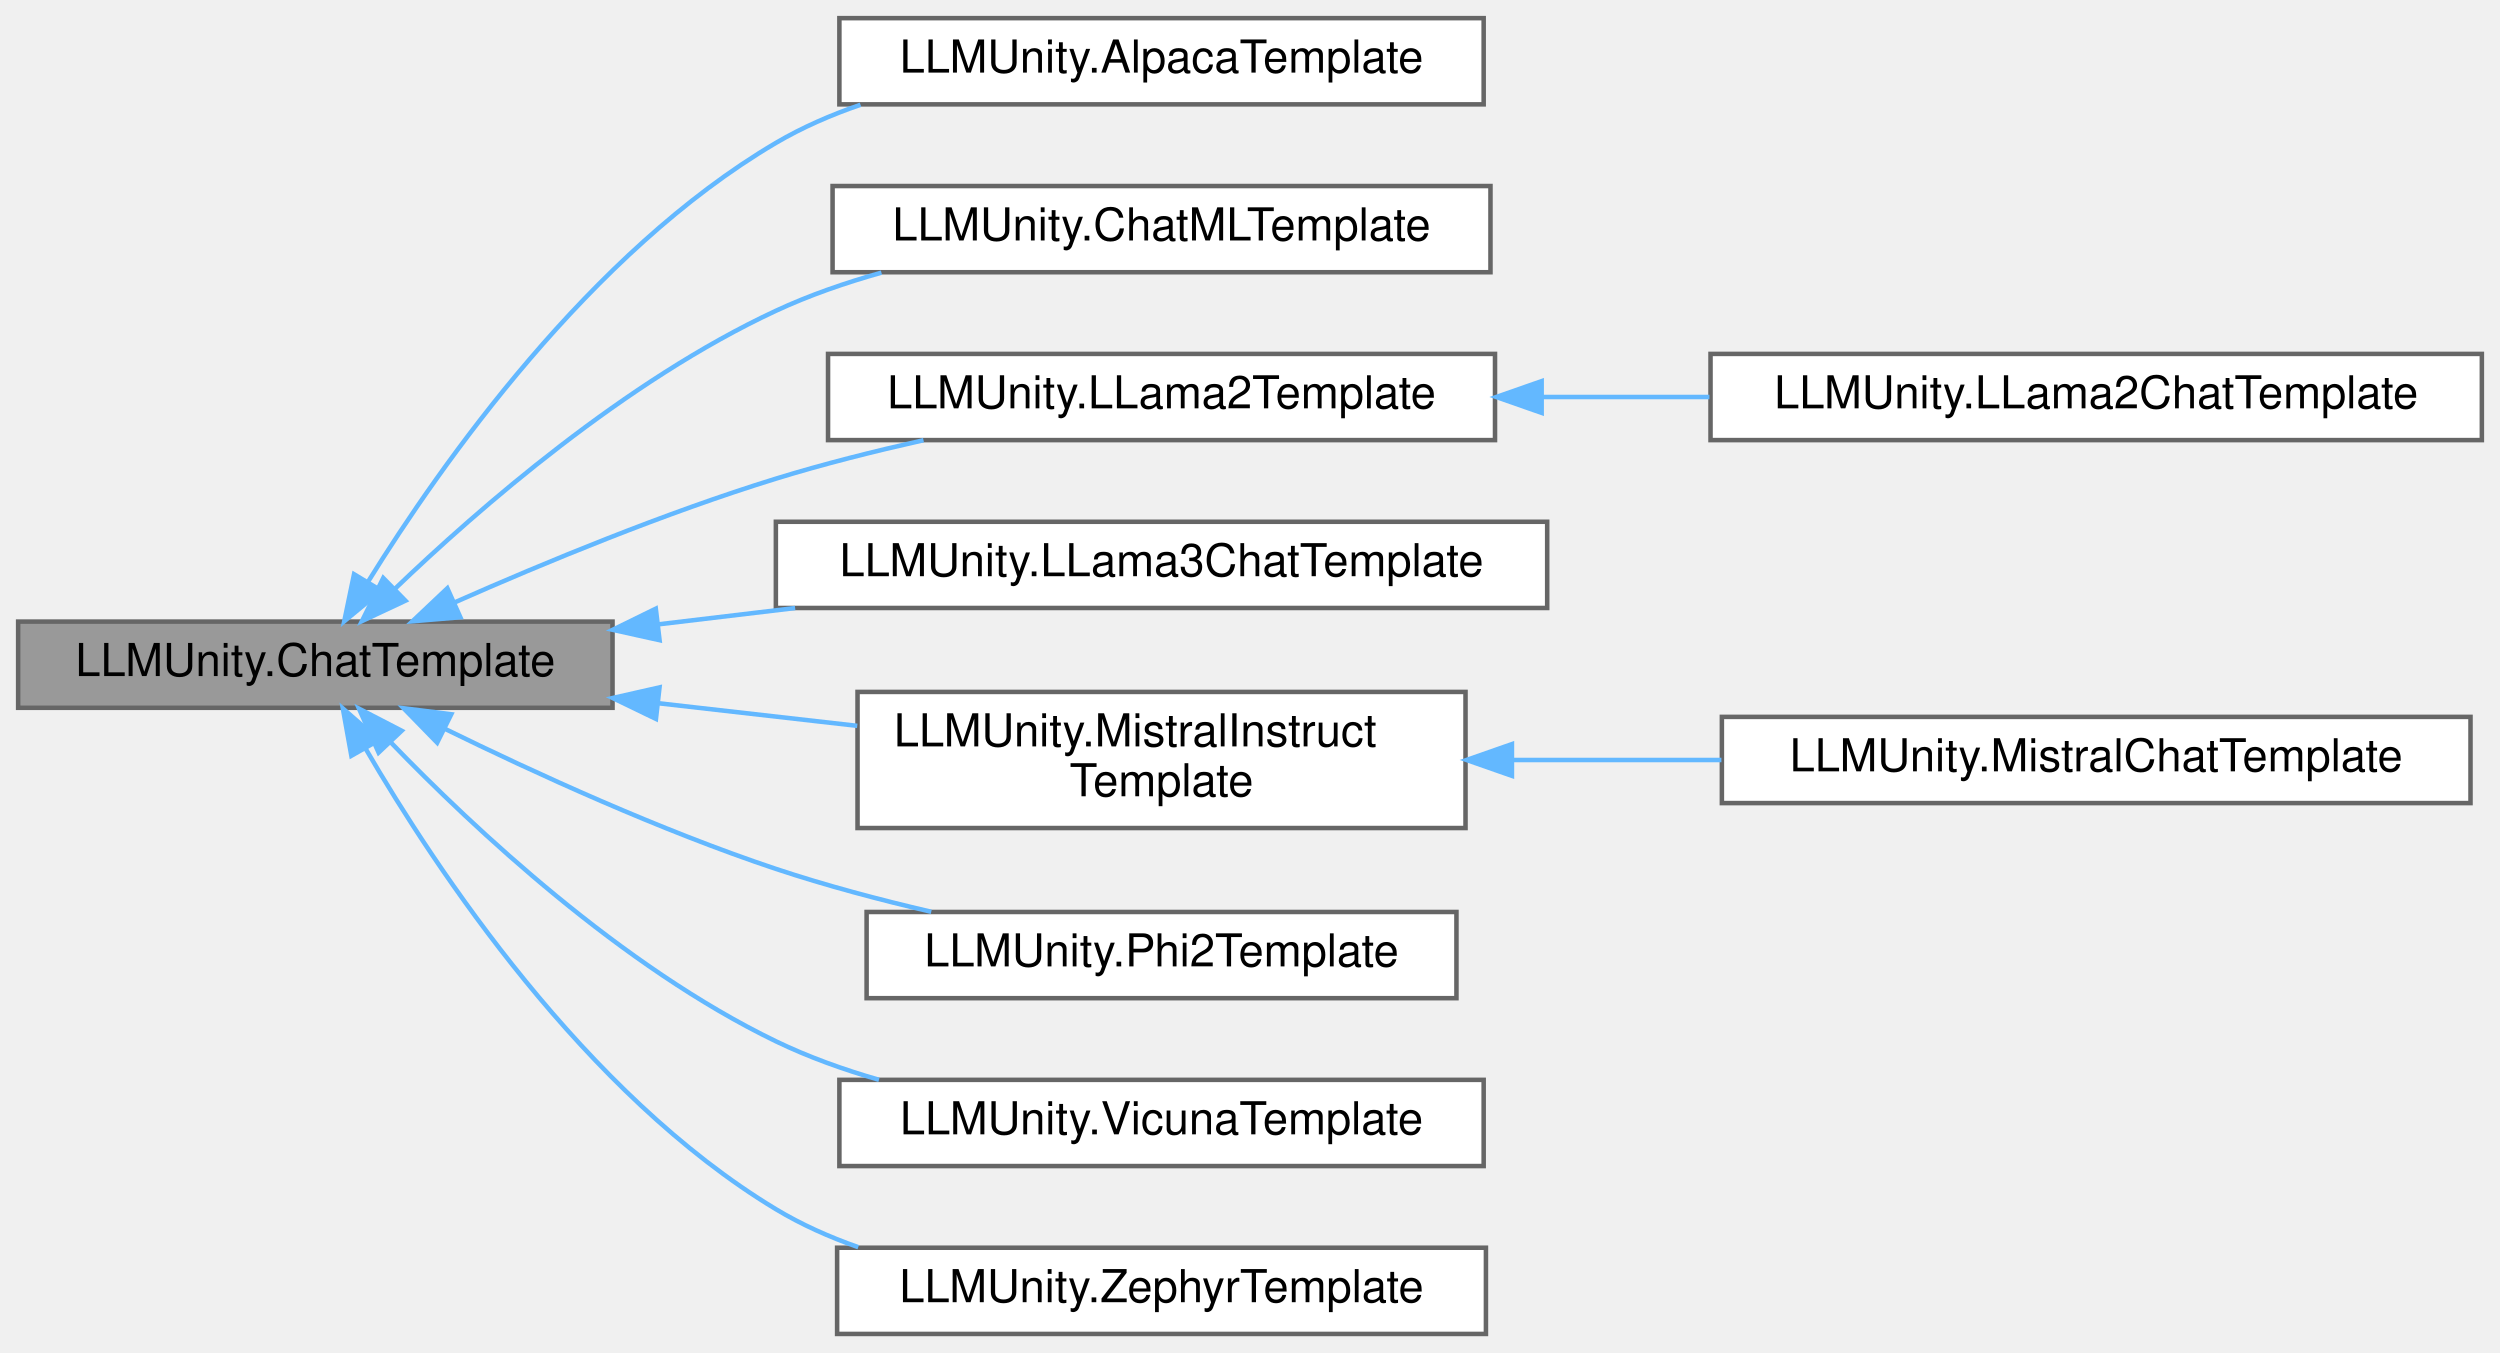
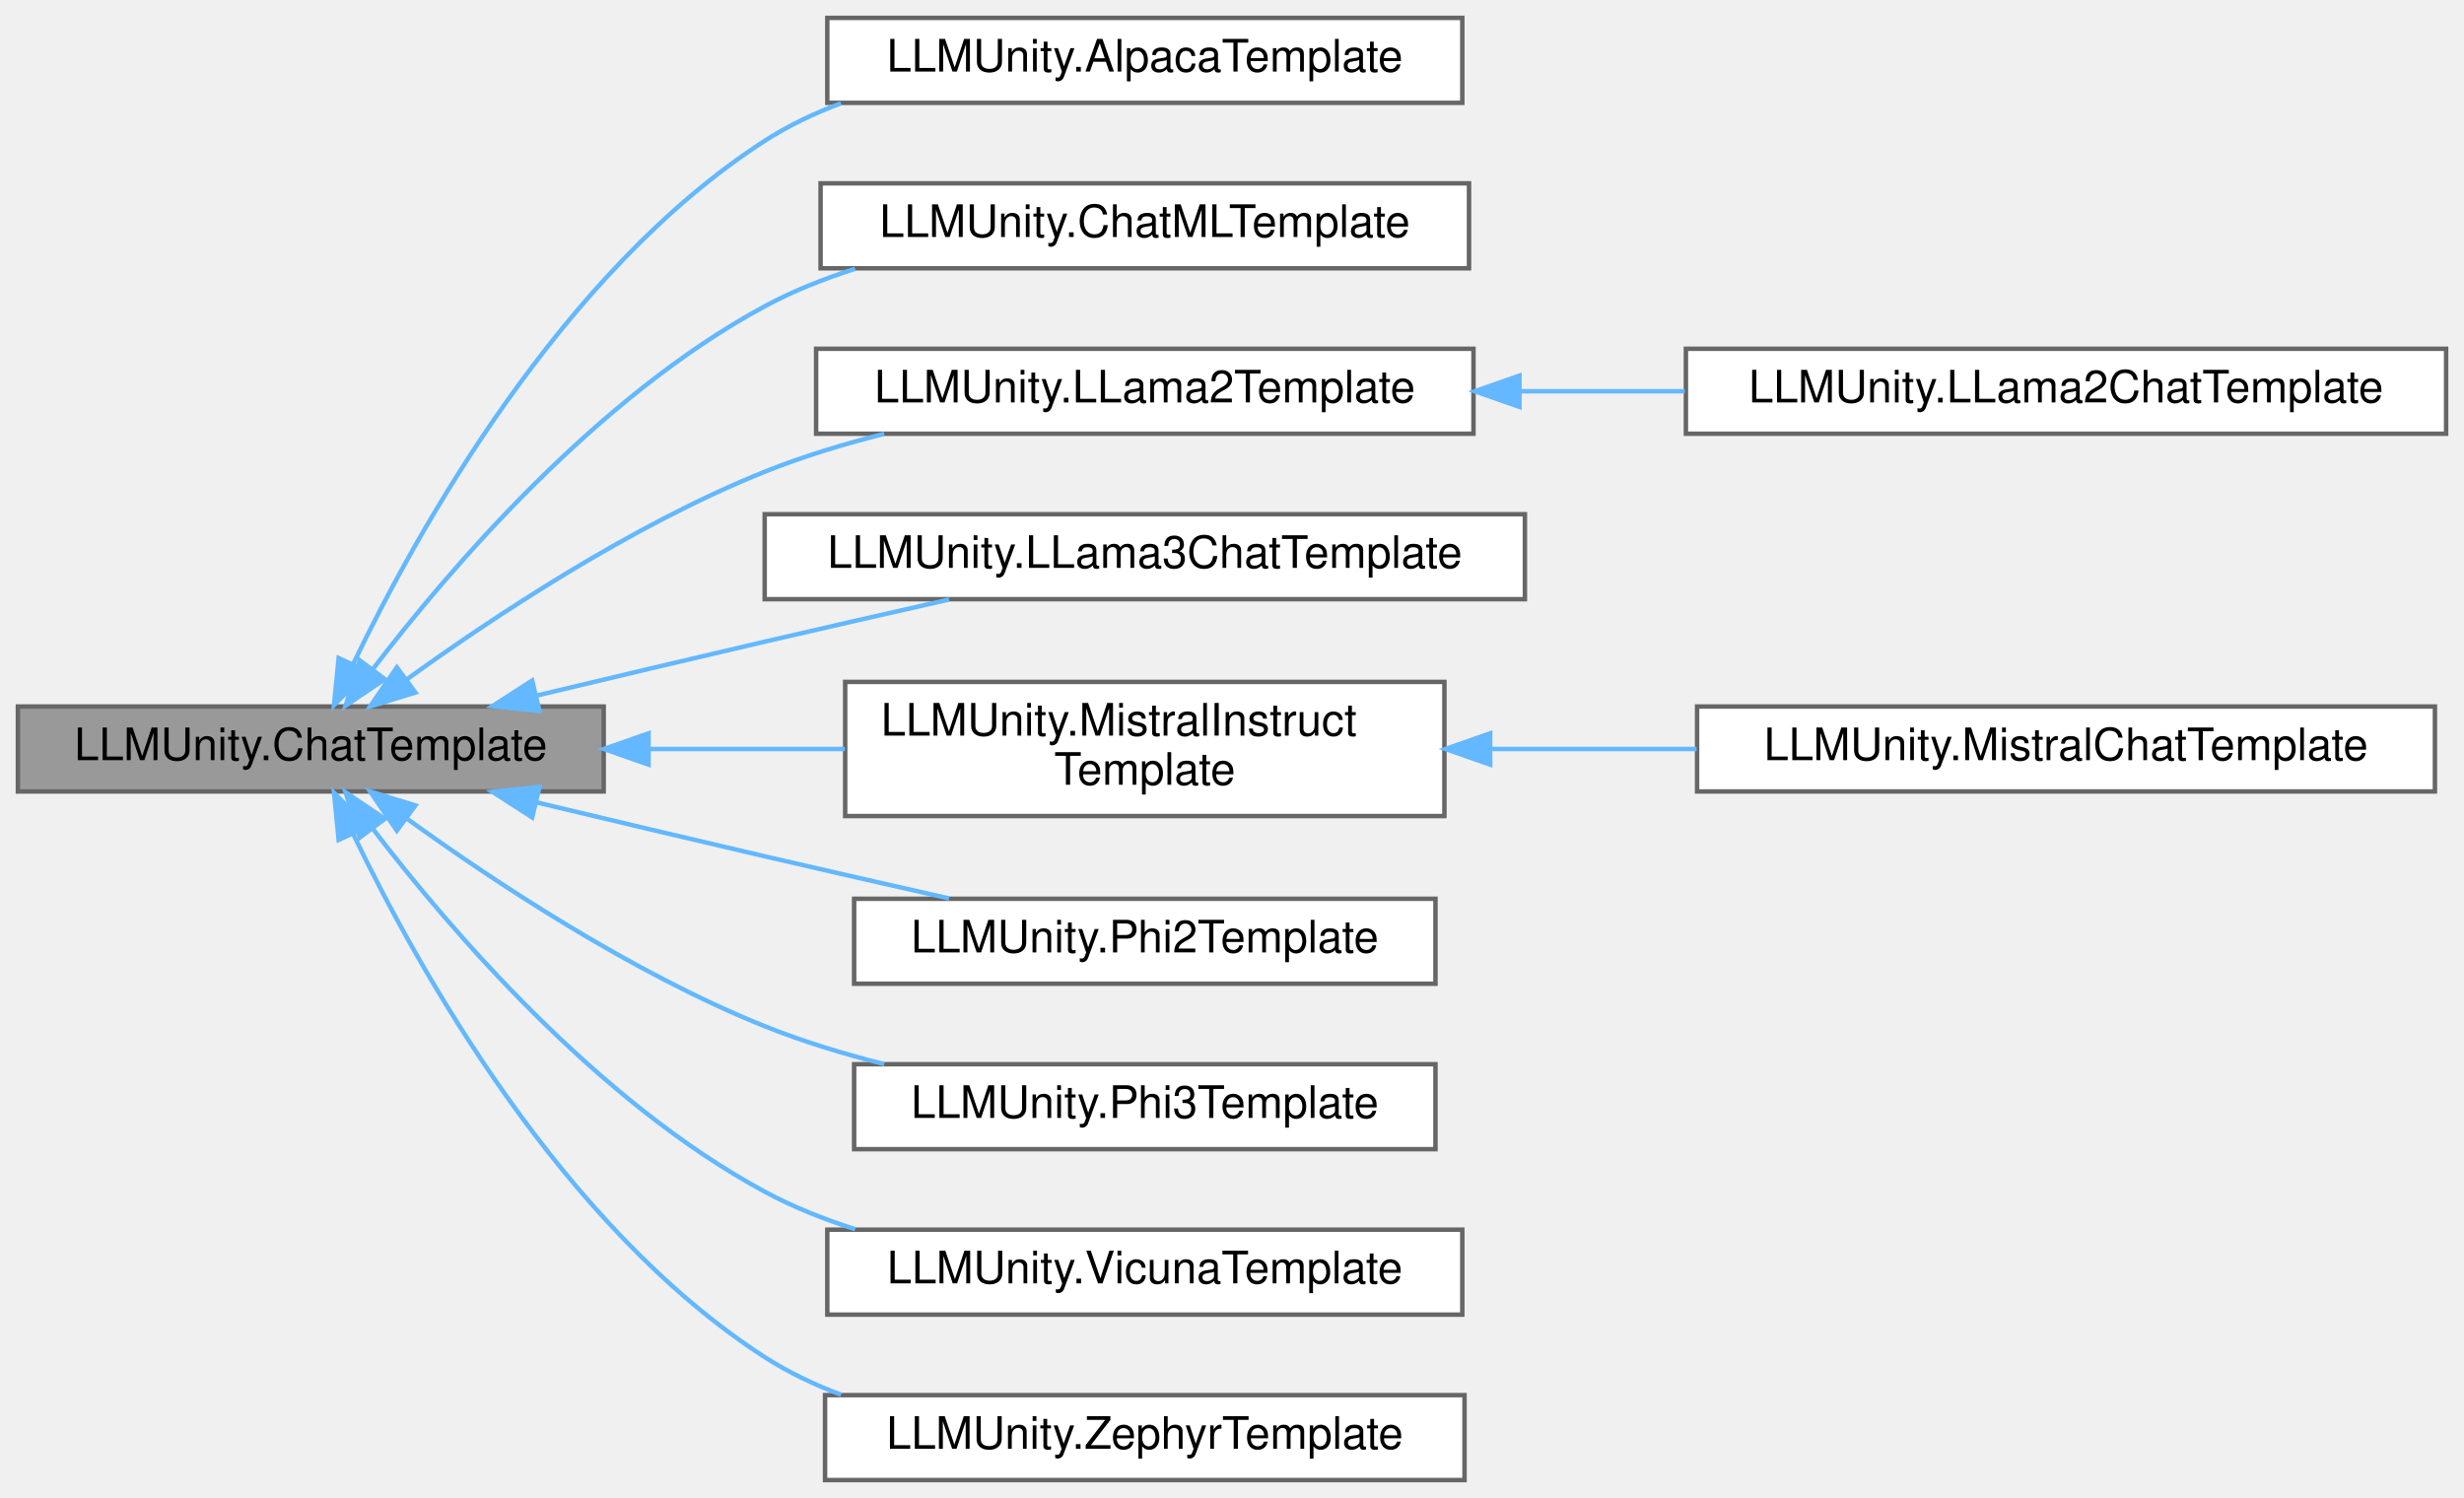
- <svg xmlns="http://www.w3.org/2000/svg" xmlns:xlink="http://www.w3.org/1999/xlink" width="551pt" height="298pt" viewBox="0.00 0.00 551.00 298.00">
-   <g id="graph0" class="graph" transform="scale(1 1) rotate(0) translate(4 294)">
+ <svg xmlns="http://www.w3.org/2000/svg" xmlns:xlink="http://www.w3.org/1999/xlink" width="551pt" height="335pt" viewBox="0.00 0.00 551.00 335.00">
+   <g id="graph0" class="graph" transform="scale(1 1) rotate(0) translate(4 331)">
    <g id="Node000001" class="node">
      <g id="a_Node000001">
        <a xlink:title="Class implementing the skeleton of a chat template.">
-           <polygon fill="#999999" stroke="#666666" points="131,-157 0,-157 0,-138 131,-138 131,-157" />
-           <text text-anchor="middle" x="65.5" y="-145" font-family="Helvetica,sans-Serif" font-size="10.00">LLMUnity.ChatTemplate</text>
+           <polygon fill="#999999" stroke="#666666" points="131,-173 0,-173 0,-154 131,-154 131,-173" />
+           <text text-anchor="middle" x="65.5" y="-161" font-family="Helvetica,sans-Serif" font-size="10.00">LLMUnity.ChatTemplate</text>
        </a>
      </g>
    </g>
    <g id="Node000002" class="node">
      <g id="a_Node000002">
        <a xlink:href="classLLMUnity_1_1AlpacaTemplate.html" target="_top" xlink:title="Class implementing the Alpaca template.">
-           <polygon fill="white" stroke="#666666" points="323,-290 181,-290 181,-271 323,-271 323,-290" />
-           <text text-anchor="middle" x="252" y="-278" font-family="Helvetica,sans-Serif" font-size="10.00">LLMUnity.AlpacaTemplate</text>
+           <polygon fill="white" stroke="#666666" points="323,-327 181,-327 181,-308 323,-308 323,-327" />
+           <text text-anchor="middle" x="252" y="-315" font-family="Helvetica,sans-Serif" font-size="10.00">LLMUnity.AlpacaTemplate</text>
        </a>
      </g>
    </g>
    <g id="edge1_Node000001_Node000002" class="edge">
      <g id="a_edge1_Node000001_Node000002">
        <a xlink:title=" ">
-           <path fill="none" stroke="#63b8ff" d="M77.17,-165.87C93.21,-191.74 126.07,-238.42 167,-262.5 172.78,-265.9 179.13,-268.67 185.66,-270.91" />
-           <polygon fill="#63b8ff" stroke="#63b8ff" points="80.03,-163.82 71.87,-157.07 74.03,-167.44 80.03,-163.82" />
+           <path fill="none" stroke="#63b8ff" d="M75.04,-182.64C89.45,-212.6 121.53,-270.18 167,-299.5 172.26,-302.89 178.06,-305.66 184.08,-307.91" />
+           <polygon fill="#63b8ff" stroke="#63b8ff" points="78.08,-180.88 70.69,-173.29 71.73,-183.83 78.08,-180.88" />
        </a>
      </g>
    </g>
    <g id="Node000003" class="node">
      <g id="a_Node000003">
        <a xlink:href="classLLMUnity_1_1ChatMLTemplate.html" target="_top" xlink:title="Class implementing the ChatML template.">
-           <polygon fill="white" stroke="#666666" points="324.5,-253 179.5,-253 179.5,-234 324.5,-234 324.5,-253" />
-           <text text-anchor="middle" x="252" y="-241" font-family="Helvetica,sans-Serif" font-size="10.00">LLMUnity.ChatMLTemplate</text>
+           <polygon fill="white" stroke="#666666" points="324.5,-290 179.5,-290 179.5,-271 324.5,-271 324.5,-290" />
+           <text text-anchor="middle" x="252" y="-278" font-family="Helvetica,sans-Serif" font-size="10.00">LLMUnity.ChatMLTemplate</text>
        </a>
      </g>
    </g>
    <g id="edge2_Node000001_Node000003" class="edge">
      <g id="a_edge2_Node000001_Node000003">
        <a xlink:title=" ">
-           <path fill="none" stroke="#63b8ff" d="M82.92,-164.11C101.61,-182.04 133.88,-210.09 167,-225.5 174.3,-228.9 182.26,-231.66 190.27,-233.91" />
-           <polygon fill="#63b8ff" stroke="#63b8ff" points="85.36,-161.61 75.77,-157.11 80.47,-166.61 85.36,-161.61" />
+           <path fill="none" stroke="#63b8ff" d="M79.31,-181.27C96.57,-203.85 129.51,-242.29 167,-262.5 173.3,-265.9 180.19,-268.65 187.23,-270.89" />
+           <polygon fill="#63b8ff" stroke="#63b8ff" points="82.07,-179.12 73.29,-173.2 76.46,-183.31 82.07,-179.12" />
        </a>
      </g>
    </g>
    <g id="Node000004" class="node">
      <g id="a_Node000004">
        <a xlink:href="classLLMUnity_1_1LLama2Template.html" target="_top" xlink:title="Class implementing the LLama2 template.">
-           <polygon fill="white" stroke="#666666" points="325.5,-216 178.5,-216 178.5,-197 325.5,-197 325.5,-216" />
-           <text text-anchor="middle" x="252" y="-204" font-family="Helvetica,sans-Serif" font-size="10.00">LLMUnity.LLama2Template</text>
+           <polygon fill="white" stroke="#666666" points="325.5,-253 178.5,-253 178.5,-234 325.5,-234 325.5,-253" />
+           <text text-anchor="middle" x="252" y="-241" font-family="Helvetica,sans-Serif" font-size="10.00">LLMUnity.LLama2Template</text>
        </a>
      </g>
    </g>
    <g id="edge3_Node000001_Node000004" class="edge">
      <g id="a_edge3_Node000001_Node000004">
        <a xlink:title=" ">
-           <path fill="none" stroke="#63b8ff" d="M96.27,-161.26C116.01,-169.98 142.66,-180.99 167,-188.5 177.4,-191.71 188.7,-194.55 199.54,-196.98" />
-           <polygon fill="#63b8ff" stroke="#63b8ff" points="97.46,-157.96 86.9,-157.07 94.6,-164.35 97.46,-157.96" />
+           <path fill="none" stroke="#63b8ff" d="M86.9,-179.01C106.46,-193.14 137.3,-213.57 167,-225.5 175.44,-228.89 184.63,-231.69 193.73,-233.98" />
+           <polygon fill="#63b8ff" stroke="#63b8ff" points="88.89,-176.12 78.76,-173.01 84.74,-181.76 88.89,-176.12" />
        </a>
      </g>
    </g>
    <g id="Node000006" class="node">
      <g id="a_Node000006">
        <a xlink:href="classLLMUnity_1_1LLama3ChatTemplate.html" target="_top" xlink:title="Class implementing the LLama3 template for chat.">
-           <polygon fill="white" stroke="#666666" points="337,-179 167,-179 167,-160 337,-160 337,-179" />
-           <text text-anchor="middle" x="252" y="-167" font-family="Helvetica,sans-Serif" font-size="10.00">LLMUnity.LLama3ChatTemplate</text>
+           <polygon fill="white" stroke="#666666" points="337,-216 167,-216 167,-197 337,-197 337,-216" />
+           <text text-anchor="middle" x="252" y="-204" font-family="Helvetica,sans-Serif" font-size="10.00">LLMUnity.LLama3ChatTemplate</text>
        </a>
      </g>
    </g>
    <g id="edge5_Node000001_Node000006" class="edge">
      <g id="a_edge5_Node000001_Node000006">
        <a xlink:title=" ">
-           <path fill="none" stroke="#63b8ff" d="M141.22,-156.41C151.11,-157.59 161.28,-158.8 171.25,-159.99" />
-           <polygon fill="#63b8ff" stroke="#63b8ff" points="141.37,-152.9 131.03,-155.19 140.54,-159.85 141.37,-152.9" />
+           <path fill="none" stroke="#63b8ff" d="M115.94,-175.43C132.19,-179.32 150.36,-183.63 167,-187.5 180.4,-190.61 195.02,-193.94 208.24,-196.93" />
+           <polygon fill="#63b8ff" stroke="#63b8ff" points="116.63,-172 106.09,-173.07 115,-178.81 116.63,-172" />
        </a>
      </g>
    </g>
    <g id="Node000007" class="node">
      <g id="a_Node000007">
        <a xlink:href="classLLMUnity_1_1MistralInstructTemplate.html" target="_top" xlink:title="Class implementing the Mistral Instruct template.">
-           <polygon fill="white" stroke="#666666" points="319,-141.5 185,-141.5 185,-111.5 319,-111.5 319,-141.5" />
-           <text text-anchor="start" x="193" y="-129.5" font-family="Helvetica,sans-Serif" font-size="10.00">LLMUnity.MistralInstruct</text>
-           <text text-anchor="middle" x="252" y="-118.5" font-family="Helvetica,sans-Serif" font-size="10.00">Template</text>
+           <polygon fill="white" stroke="#666666" points="319,-178.5 185,-178.5 185,-148.5 319,-148.5 319,-178.5" />
+           <text text-anchor="start" x="193" y="-166.5" font-family="Helvetica,sans-Serif" font-size="10.00">LLMUnity.MistralInstruct</text>
+           <text text-anchor="middle" x="252" y="-155.5" font-family="Helvetica,sans-Serif" font-size="10.00">Template</text>
        </a>
      </g>
    </g>
    <g id="edge6_Node000001_Node000007" class="edge">
      <g id="a_edge6_Node000001_Node000007">
        <a xlink:title=" ">
-           <path fill="none" stroke="#63b8ff" d="M140.98,-139.02C155.53,-137.37 170.69,-135.64 184.94,-134.02" />
-           <polygon fill="#63b8ff" stroke="#63b8ff" points="140.57,-135.55 131.03,-140.16 141.36,-142.5 140.57,-135.55" />
+           <path fill="none" stroke="#63b8ff" d="M141.4,-163.5C155.82,-163.5 170.83,-163.5 184.94,-163.5" />
+           <polygon fill="#63b8ff" stroke="#63b8ff" points="141.03,-160 131.03,-163.5 141.03,-167 141.03,-160" />
        </a>
      </g>
    </g>
    <g id="Node000009" class="node">
      <g id="a_Node000009">
        <a xlink:href="classLLMUnity_1_1Phi2Template.html" target="_top" xlink:title="Class implementing the Phi-2 template.">
-           <polygon fill="white" stroke="#666666" points="317,-93 187,-93 187,-74 317,-74 317,-93" />
-           <text text-anchor="middle" x="252" y="-81" font-family="Helvetica,sans-Serif" font-size="10.00">LLMUnity.Phi2Template</text>
+           <polygon fill="white" stroke="#666666" points="317,-130 187,-130 187,-111 317,-111 317,-130" />
+           <text text-anchor="middle" x="252" y="-118" font-family="Helvetica,sans-Serif" font-size="10.00">LLMUnity.Phi2Template</text>
        </a>
      </g>
    </g>
    <g id="edge8_Node000001_Node000009" class="edge">
      <g id="a_edge8_Node000001_Node000009">
        <a xlink:title=" ">
-           <path fill="none" stroke="#63b8ff" d="M94.03,-133.38C113.9,-123.64 141.6,-110.97 167,-102.5 177.92,-98.86 189.87,-95.69 201.25,-93.04" />
-           <polygon fill="#63b8ff" stroke="#63b8ff" points="92.35,-130.31 84.95,-137.9 95.46,-136.58 92.35,-130.31" />
+           <path fill="none" stroke="#63b8ff" d="M115.94,-151.57C132.19,-147.68 150.36,-143.37 167,-139.5 180.4,-136.39 195.02,-133.06 208.24,-130.07" />
+           <polygon fill="#63b8ff" stroke="#63b8ff" points="115,-148.19 106.09,-153.93 116.63,-155 115,-148.19" />
        </a>
      </g>
    </g>
    <g id="Node000010" class="node">
      <g id="a_Node000010">
+         <a xlink:href="classLLMUnity_1_1Phi3Template.html" target="_top" xlink:title="Class implementing the Zephyr template.">
+           <polygon fill="white" stroke="#666666" points="317,-93 187,-93 187,-74 317,-74 317,-93" />
+           <text text-anchor="middle" x="252" y="-81" font-family="Helvetica,sans-Serif" font-size="10.00">LLMUnity.Phi3Template</text>
+         </a>
+       </g>
+     </g>
+     <g id="edge9_Node000001_Node000010" class="edge">
+       <g id="a_edge9_Node000001_Node000010">
+         <a xlink:title=" ">
+           <path fill="none" stroke="#63b8ff" d="M86.9,-147.99C106.46,-133.86 137.3,-113.43 167,-101.5 175.44,-98.11 184.63,-95.31 193.73,-93.02" />
+           <polygon fill="#63b8ff" stroke="#63b8ff" points="84.74,-145.24 78.76,-153.99 88.89,-150.88 84.74,-145.24" />
+         </a>
+       </g>
+     </g>
+     <g id="Node000011" class="node">
+       <g id="a_Node000011">
        <a xlink:href="classLLMUnity_1_1VicunaTemplate.html" target="_top" xlink:title="Class implementing the Vicuna template.">
          <polygon fill="white" stroke="#666666" points="323,-56 181,-56 181,-37 323,-37 323,-56" />
          <text text-anchor="middle" x="252" y="-44" font-family="Helvetica,sans-Serif" font-size="10.00">LLMUnity.VicunaTemplate</text>
        </a>
      </g>
    </g>
-     <g id="edge9_Node000001_Node000010" class="edge">
-       <g id="a_edge9_Node000001_Node000010">
+     <g id="edge10_Node000001_Node000011" class="edge">
+       <g id="a_edge10_Node000001_Node000011">
        <a xlink:title=" ">
-           <path fill="none" stroke="#63b8ff" d="M82.12,-130.39C100.53,-111.31 132.96,-80.97 167,-64.5 174.12,-61.06 181.88,-58.27 189.73,-56.01" />
-           <polygon fill="#63b8ff" stroke="#63b8ff" points="79.44,-128.13 75.12,-137.81 84.53,-132.94 79.44,-128.13" />
+           <path fill="none" stroke="#63b8ff" d="M79.31,-145.73C96.57,-123.15 129.51,-84.71 167,-64.5 173.3,-61.1 180.19,-58.35 187.23,-56.11" />
+           <polygon fill="#63b8ff" stroke="#63b8ff" points="76.46,-143.69 73.29,-153.8 82.07,-147.88 76.46,-143.69" />
        </a>
      </g>
    </g>
-     <g id="Node000011" class="node">
-       <g id="a_Node000011">
+     <g id="Node000012" class="node">
+       <g id="a_Node000012">
        <a xlink:href="classLLMUnity_1_1ZephyrTemplate.html" target="_top" xlink:title="Class implementing the Zephyr template.">
          <polygon fill="white" stroke="#666666" points="323.5,-19 180.5,-19 180.5,0 323.5,0 323.5,-19" />
          <text text-anchor="middle" x="252" y="-7" font-family="Helvetica,sans-Serif" font-size="10.00">LLMUnity.ZephyrTemplate</text>
        </a>
      </g>
    </g>
-     <g id="edge10_Node000001_Node000011" class="edge">
-       <g id="a_edge10_Node000001_Node000011">
+     <g id="edge11_Node000001_Node000012" class="edge">
+       <g id="a_edge11_Node000001_Node000012">
        <a xlink:title=" ">
-           <path fill="none" stroke="#63b8ff" d="M76.53,-129.08C92.15,-102.25 124.92,-52.86 167,-27.5 172.62,-24.11 178.79,-21.36 185.16,-19.12" />
-           <polygon fill="#63b8ff" stroke="#63b8ff" points="73.44,-127.43 71.56,-137.86 79.53,-130.88 73.44,-127.43" />
+           <path fill="none" stroke="#63b8ff" d="M75.04,-144.36C89.45,-114.4 121.53,-56.82 167,-27.5 172.26,-24.11 178.06,-21.34 184.08,-19.09" />
+           <polygon fill="#63b8ff" stroke="#63b8ff" points="71.73,-143.17 70.69,-153.71 78.08,-146.12 71.73,-143.17" />
        </a>
      </g>
    </g>
    <g id="Node000005" class="node">
      <g id="a_Node000005">
        <a xlink:href="classLLMUnity_1_1LLama2ChatTemplate.html" target="_top" xlink:title="Class implementing a modified version of the LLama2 template for chat.">
-           <polygon fill="white" stroke="#666666" points="543,-216 373,-216 373,-197 543,-197 543,-216" />
-           <text text-anchor="middle" x="458" y="-204" font-family="Helvetica,sans-Serif" font-size="10.00">LLMUnity.LLama2ChatTemplate</text>
+           <polygon fill="white" stroke="#666666" points="543,-253 373,-253 373,-234 543,-234 543,-253" />
+           <text text-anchor="middle" x="458" y="-241" font-family="Helvetica,sans-Serif" font-size="10.00">LLMUnity.LLama2ChatTemplate</text>
        </a>
      </g>
    </g>
    <g id="edge4_Node000004_Node000005" class="edge">
      <g id="a_edge4_Node000004_Node000005">
        <a xlink:title=" ">
-           <path fill="none" stroke="#63b8ff" d="M335.89,-206.5C348.05,-206.5 360.58,-206.5 372.76,-206.5" />
-           <polygon fill="#63b8ff" stroke="#63b8ff" points="335.78,-203 325.78,-206.5 335.78,-210 335.78,-203" />
+           <path fill="none" stroke="#63b8ff" d="M335.89,-243.5C348.05,-243.5 360.58,-243.5 372.76,-243.5" />
+           <polygon fill="#63b8ff" stroke="#63b8ff" points="335.78,-240 325.78,-243.5 335.78,-247 335.78,-240" />
        </a>
      </g>
    </g>
    <g id="Node000008" class="node">
      <g id="a_Node000008">
        <a xlink:href="classLLMUnity_1_1MistralChatTemplate.html" target="_top" xlink:title="Class implementing a modified version of the Mistral Instruct template for chat.">
-           <polygon fill="white" stroke="#666666" points="540.5,-136 375.5,-136 375.5,-117 540.5,-117 540.5,-136" />
-           <text text-anchor="middle" x="458" y="-124" font-family="Helvetica,sans-Serif" font-size="10.00">LLMUnity.MistralChatTemplate</text>
+           <polygon fill="white" stroke="#666666" points="540.5,-173 375.5,-173 375.5,-154 540.5,-154 540.5,-173" />
+           <text text-anchor="middle" x="458" y="-161" font-family="Helvetica,sans-Serif" font-size="10.00">LLMUnity.MistralChatTemplate</text>
        </a>
      </g>
    </g>
    <g id="edge7_Node000007_Node000008" class="edge">
      <g id="a_edge7_Node000007_Node000008">
        <a xlink:title=" ">
-           <path fill="none" stroke="#63b8ff" d="M329.47,-126.5C344.47,-126.5 360.25,-126.5 375.4,-126.5" />
-           <polygon fill="#63b8ff" stroke="#63b8ff" points="329.23,-123 319.23,-126.5 329.23,-130 329.23,-123" />
+           <path fill="none" stroke="#63b8ff" d="M329.47,-163.5C344.47,-163.5 360.25,-163.5 375.4,-163.5" />
+           <polygon fill="#63b8ff" stroke="#63b8ff" points="329.23,-160 319.23,-163.5 329.23,-167 329.23,-160" />
        </a>
      </g>
    </g>
  </g>
</svg>
